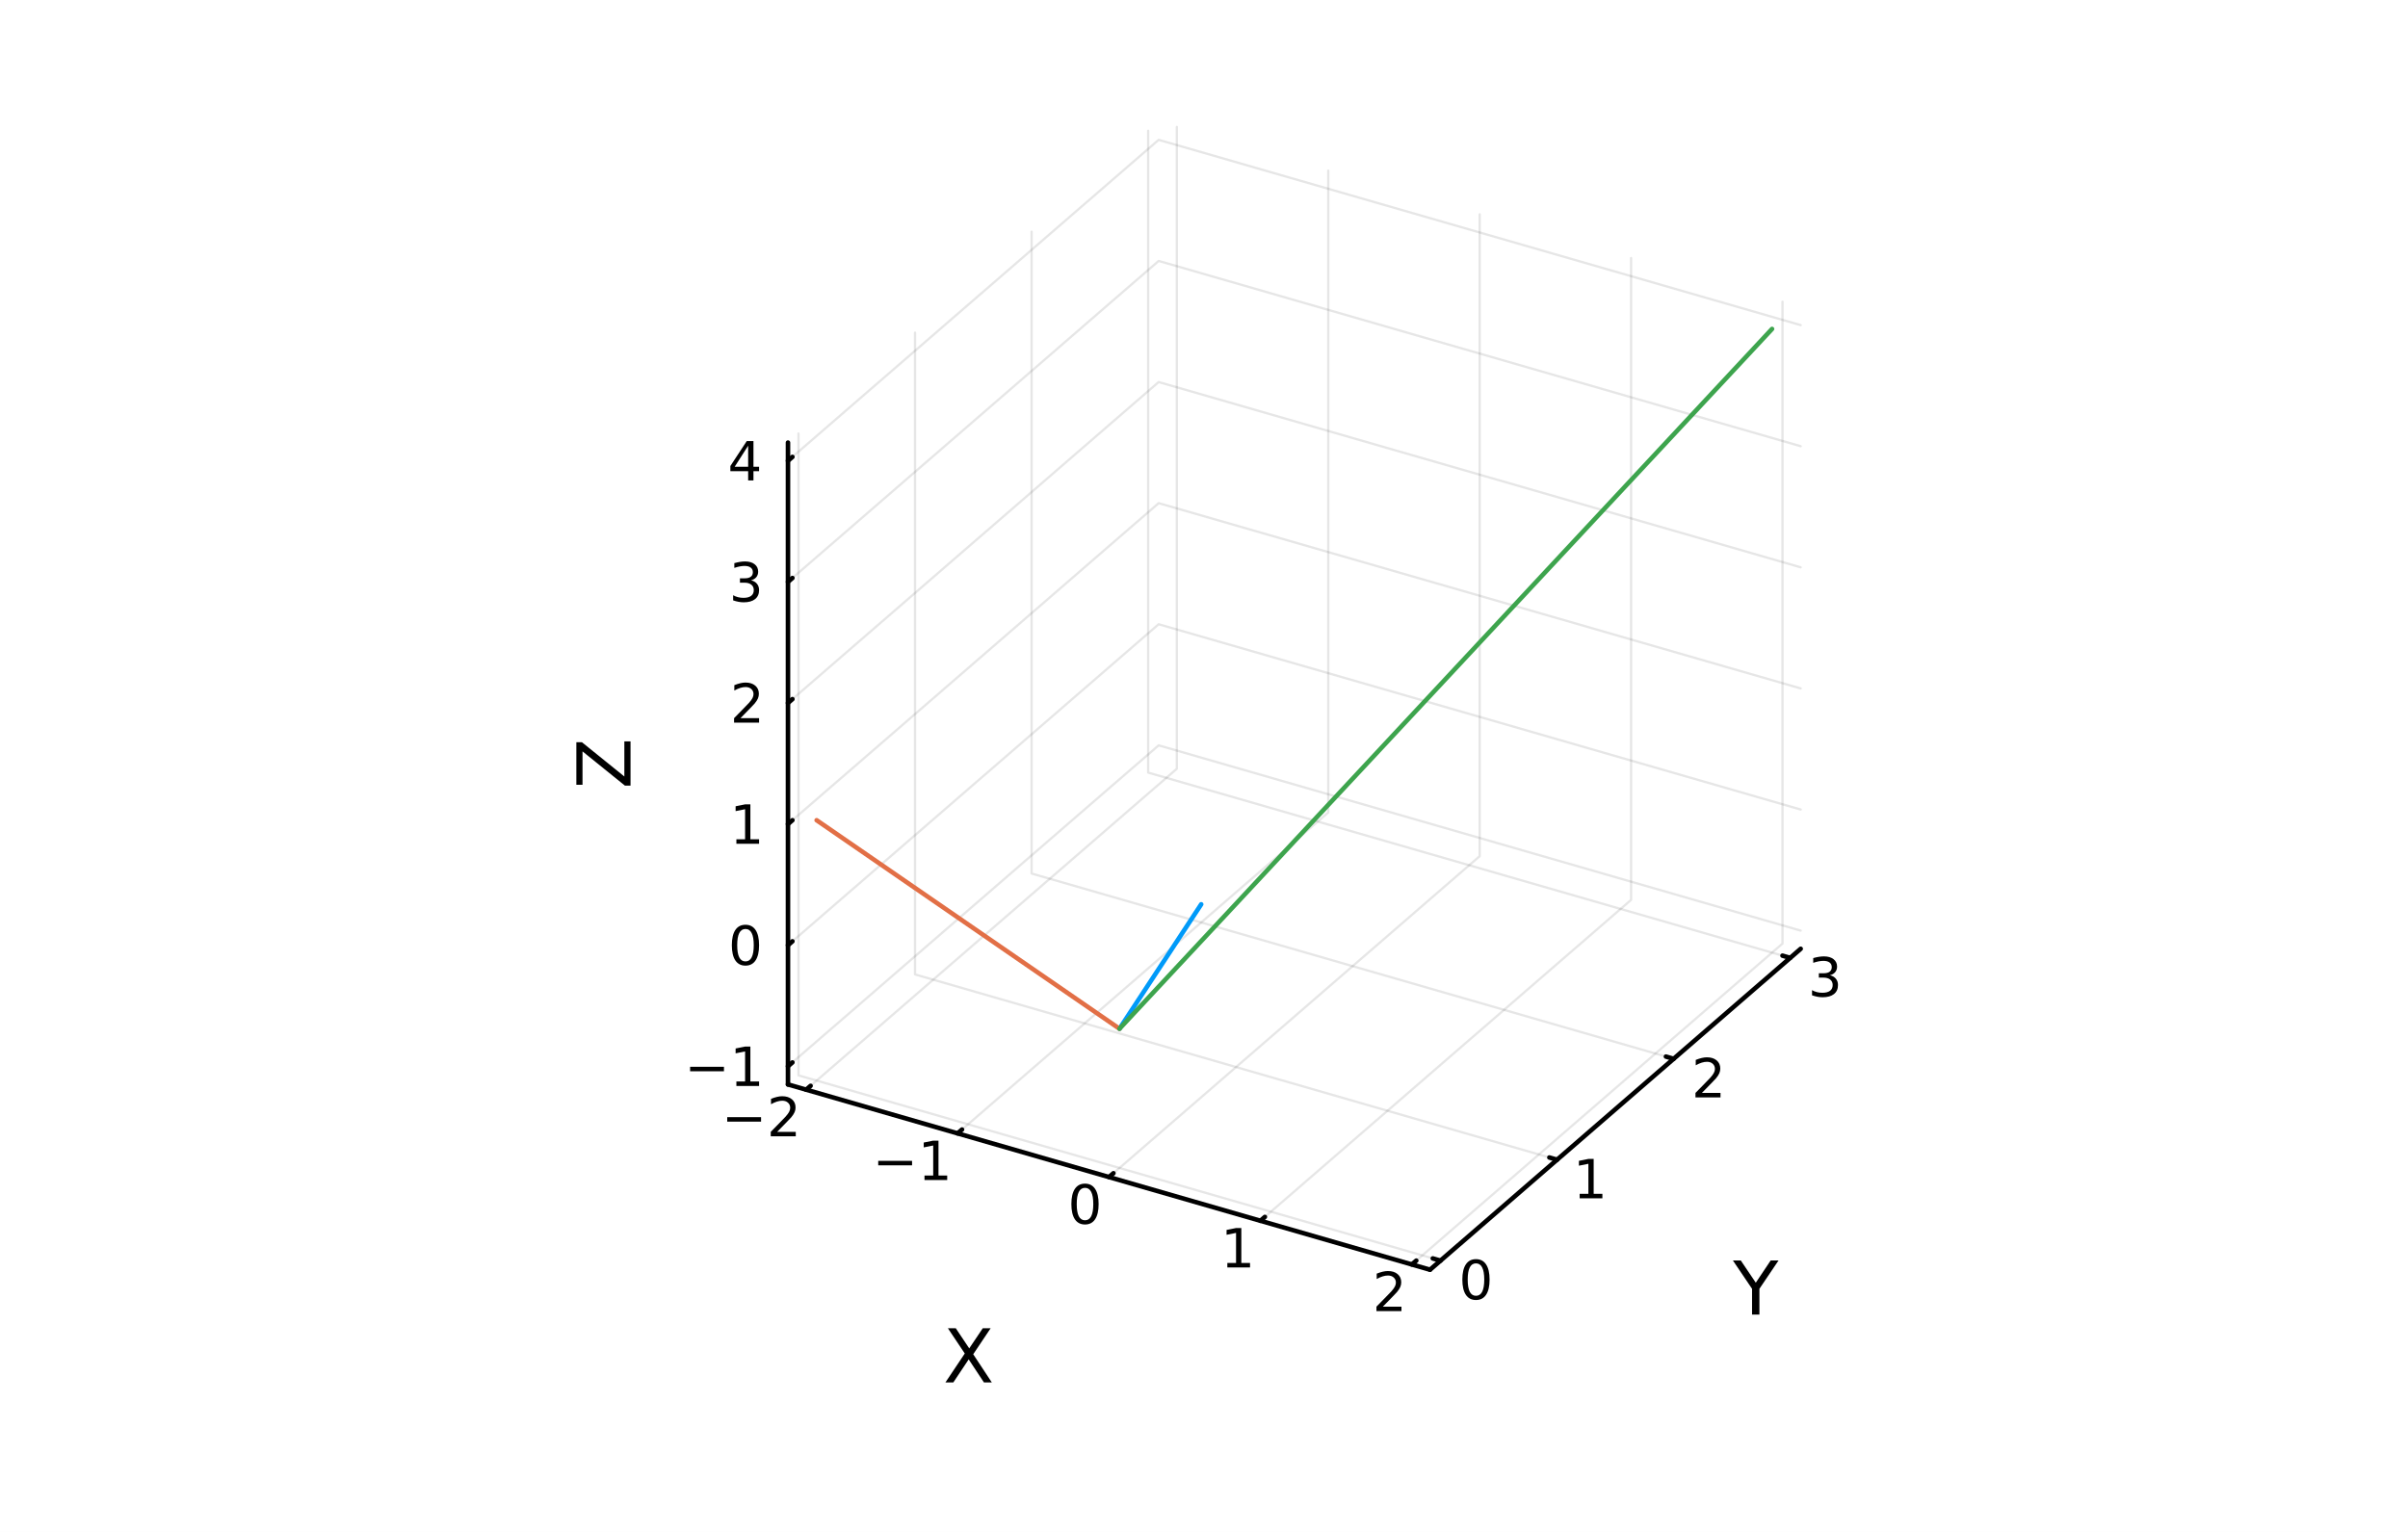
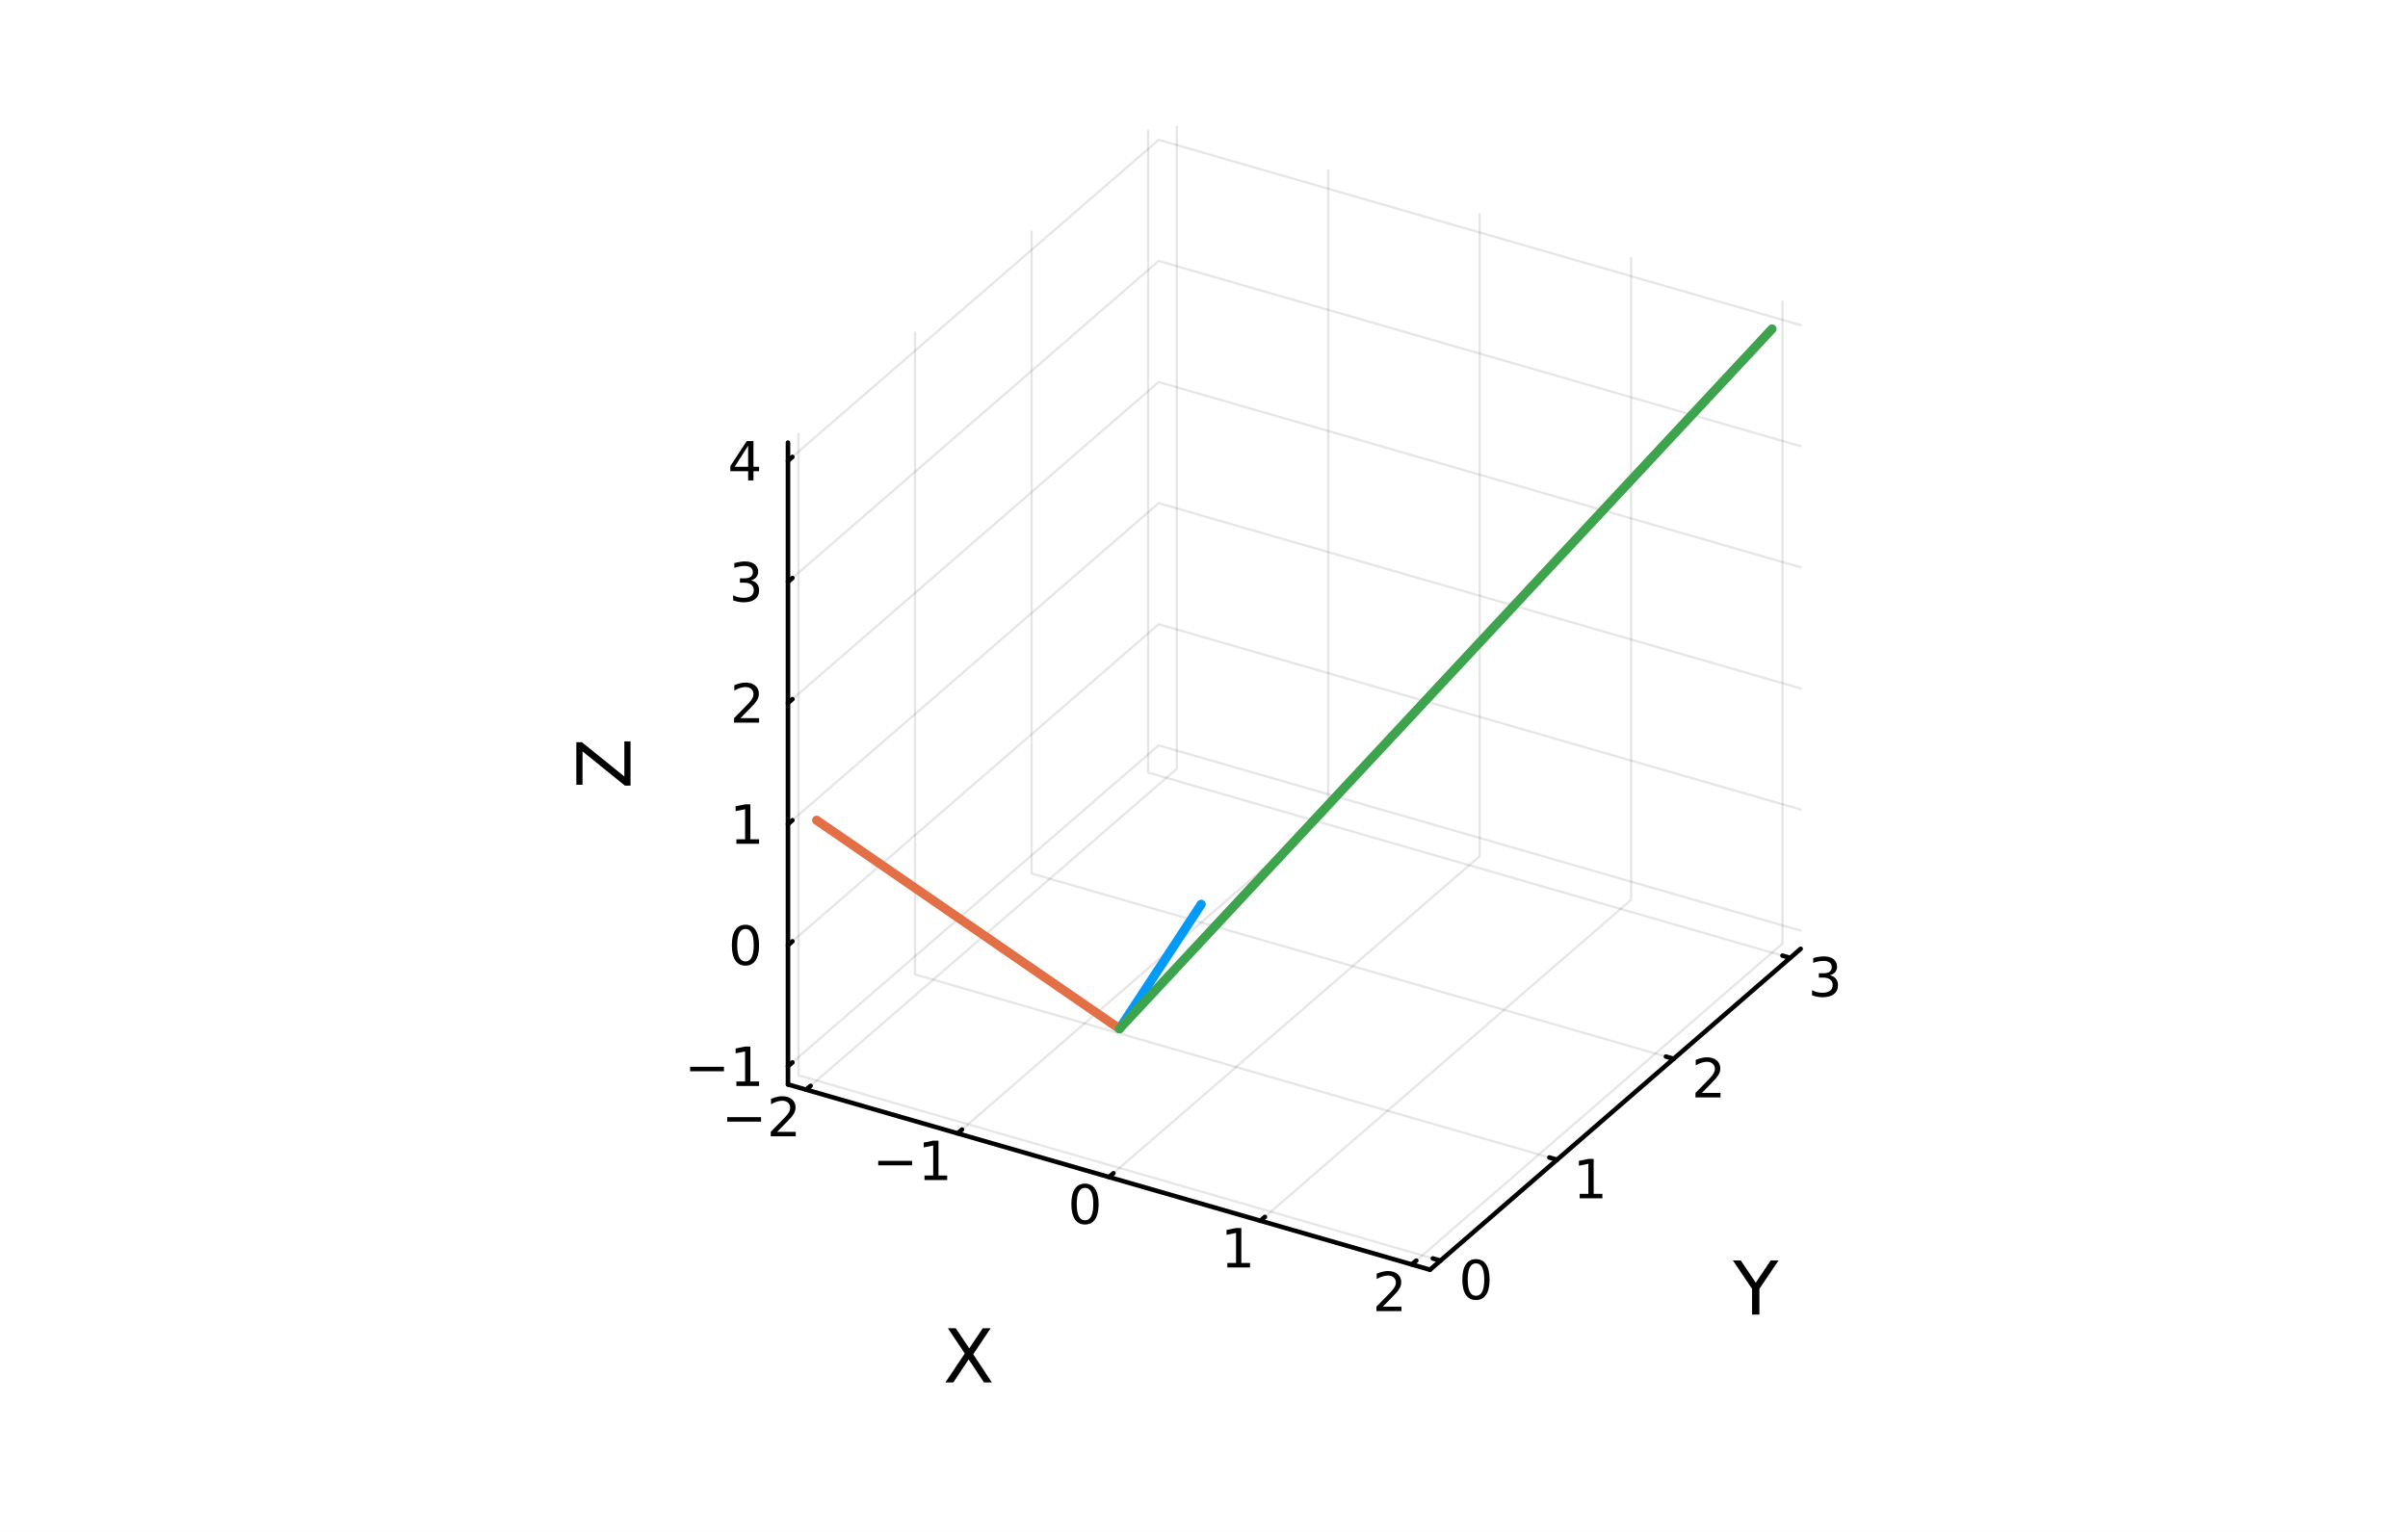
<svg xmlns="http://www.w3.org/2000/svg" width="528" height="336" viewBox="0 0 2112 1344">
  <defs>
-     <clipPath id="clip100">
+     <clipPath id="clip680">
      <rect x="0" y="0" width="2112" height="1344" />
    </clipPath>
  </defs>
-   <path clip-path="url(#clip100)" d="M0 1344 L2112 1344 L2112 0 L0 0  Z" fill="#ffffff" fill-rule="evenodd" fill-opacity="1" />
+   <path clip-path="url(#clip680)" d="M0 1344 L2112 1344 L2112 0 L0 0  Z" fill="#ffffff" fill-rule="evenodd" fill-opacity="1" />
  <defs>
-     <clipPath id="clip101">
+     <clipPath id="clip681">
      <rect x="422" y="0" width="1479" height="1344" />
    </clipPath>
  </defs>
  <defs>
-     <clipPath id="clip102">
+     <clipPath id="clip682">
      <rect x="205" y="47" width="1860" height="1127" />
    </clipPath>
  </defs>
-   <path clip-path="url(#clip102)" d="M925.743 1356.1 L925.743 1001.94 L1079.1 824.858 L1344.72 927.095 L1344.72 1281.25 L1191.36 1458.33 L925.743 1356.1  Z" fill="#ffffff" fill-rule="evenodd" fill-opacity="1" />
-   <polyline clip-path="url(#clip102)" style="stroke:#000000; stroke-linecap:round; stroke-linejoin:round; stroke-width:2; stroke-opacity:0.1; fill:none" points="707.055,956.015 1032.17,674.458 1032.17,111.345 " />
-   <polyline clip-path="url(#clip102)" style="stroke:#000000; stroke-linecap:round; stroke-linejoin:round; stroke-width:2; stroke-opacity:0.1; fill:none" points="839.864,994.354 1164.98,712.797 1164.98,149.684 " />
-   <polyline clip-path="url(#clip102)" style="stroke:#000000; stroke-linecap:round; stroke-linejoin:round; stroke-width:2; stroke-opacity:0.1; fill:none" points="972.674,1032.69 1297.79,751.136 1297.79,188.022 " />
-   <polyline clip-path="url(#clip102)" style="stroke:#000000; stroke-linecap:round; stroke-linejoin:round; stroke-width:2; stroke-opacity:0.1; fill:none" points="1105.48,1071.03 1430.6,789.475 1430.6,226.361 " />
-   <polyline clip-path="url(#clip102)" style="stroke:#000000; stroke-linecap:round; stroke-linejoin:round; stroke-width:2; stroke-opacity:0.1; fill:none" points="1238.29,1109.37 1563.41,827.813 1563.41,264.7 " />
-   <polyline clip-path="url(#clip100)" style="stroke:#000000; stroke-linecap:round; stroke-linejoin:round; stroke-width:4; stroke-opacity:1; fill:none" points="691.117,951.414 1254.23,1113.97 " />
-   <polyline clip-path="url(#clip100)" style="stroke:#000000; stroke-linecap:round; stroke-linejoin:round; stroke-width:4; stroke-opacity:1; fill:none" points="707.055,956.015 710.956,952.636 " />
-   <polyline clip-path="url(#clip100)" style="stroke:#000000; stroke-linecap:round; stroke-linejoin:round; stroke-width:4; stroke-opacity:1; fill:none" points="839.864,994.354 843.766,990.975 " />
-   <polyline clip-path="url(#clip100)" style="stroke:#000000; stroke-linecap:round; stroke-linejoin:round; stroke-width:4; stroke-opacity:1; fill:none" points="972.674,1032.69 976.575,1029.31 " />
-   <polyline clip-path="url(#clip100)" style="stroke:#000000; stroke-linecap:round; stroke-linejoin:round; stroke-width:4; stroke-opacity:1; fill:none" points="1105.48,1071.03 1109.39,1067.65 " />
-   <polyline clip-path="url(#clip100)" style="stroke:#000000; stroke-linecap:round; stroke-linejoin:round; stroke-width:4; stroke-opacity:1; fill:none" points="1238.29,1109.37 1242.19,1105.99 " />
-   <path clip-path="url(#clip100)" d="M637.835 980.119 L667.511 980.119 L667.511 984.054 L637.835 984.054 L637.835 980.119 Z" fill="#000000" fill-rule="nonzero" fill-opacity="1" />
-   <path clip-path="url(#clip100)" d="M681.631 993.012 L697.951 993.012 L697.951 996.947 L676.006 996.947 L676.006 993.012 Q678.668 990.257 683.252 985.628 Q687.858 980.975 689.039 979.632 Q691.284 977.109 692.164 975.373 Q693.067 973.614 693.067 971.924 Q693.067 969.17 691.122 967.433 Q689.201 965.697 686.099 965.697 Q683.9 965.697 681.446 966.461 Q679.016 967.225 676.238 968.776 L676.238 964.054 Q679.062 962.92 681.516 962.341 Q683.969 961.762 686.006 961.762 Q691.377 961.762 694.571 964.447 Q697.766 967.132 697.766 971.623 Q697.766 973.753 696.955 975.674 Q696.168 977.572 694.062 980.165 Q693.483 980.836 690.381 984.054 Q687.28 987.248 681.631 993.012 Z" fill="#000000" fill-rule="nonzero" fill-opacity="1" />
-   <path clip-path="url(#clip100)" d="M770.275 1018.46 L799.951 1018.46 L799.951 1022.39 L770.275 1022.39 L770.275 1018.46 Z" fill="#000000" fill-rule="nonzero" fill-opacity="1" />
-   <path clip-path="url(#clip100)" d="M810.853 1031.35 L818.492 1031.35 L818.492 1004.99 L810.182 1006.65 L810.182 1002.39 L818.446 1000.73 L823.122 1000.73 L823.122 1031.35 L830.761 1031.35 L830.761 1035.29 L810.853 1035.29 L810.853 1031.35 Z" fill="#000000" fill-rule="nonzero" fill-opacity="1" />
-   <path clip-path="url(#clip100)" d="M951.626 1042.14 Q948.015 1042.14 946.186 1045.71 Q944.381 1049.25 944.381 1056.38 Q944.381 1063.49 946.186 1067.05 Q948.015 1070.59 951.626 1070.59 Q955.26 1070.59 957.066 1067.05 Q958.894 1063.49 958.894 1056.38 Q958.894 1049.25 957.066 1045.71 Q955.26 1042.14 951.626 1042.14 M951.626 1038.44 Q957.436 1038.44 960.492 1043.05 Q963.57 1047.63 963.57 1056.38 Q963.57 1065.11 960.492 1069.71 Q957.436 1074.3 951.626 1074.3 Q945.816 1074.3 942.737 1069.71 Q939.682 1065.11 939.682 1056.38 Q939.682 1047.63 942.737 1043.05 Q945.816 1038.44 951.626 1038.44 Z" fill="#000000" fill-rule="nonzero" fill-opacity="1" />
-   <path clip-path="url(#clip100)" d="M1076.47 1108.03 L1084.11 1108.03 L1084.11 1081.66 L1075.8 1083.33 L1075.8 1079.07 L1084.07 1077.4 L1088.74 1077.4 L1088.74 1108.03 L1096.38 1108.03 L1096.38 1111.96 L1076.47 1111.96 L1076.47 1108.03 Z" fill="#000000" fill-rule="nonzero" fill-opacity="1" />
-   <path clip-path="url(#clip100)" d="M1212.87 1146.37 L1229.19 1146.37 L1229.19 1150.3 L1207.25 1150.3 L1207.25 1146.37 Q1209.91 1143.61 1214.49 1138.98 Q1219.1 1134.33 1220.28 1132.99 Q1222.52 1130.46 1223.4 1128.73 Q1224.31 1126.97 1224.31 1125.28 Q1224.31 1122.52 1222.36 1120.79 Q1220.44 1119.05 1217.34 1119.05 Q1215.14 1119.05 1212.69 1119.82 Q1210.25 1120.58 1207.48 1122.13 L1207.48 1117.41 Q1210.3 1116.28 1212.75 1115.7 Q1215.21 1115.12 1217.25 1115.12 Q1222.62 1115.12 1225.81 1117.8 Q1229 1120.49 1229 1124.98 Q1229 1127.11 1228.19 1129.03 Q1227.41 1130.93 1225.3 1133.52 Q1224.72 1134.19 1221.62 1137.41 Q1218.52 1140.6 1212.87 1146.37 Z" fill="#000000" fill-rule="nonzero" fill-opacity="1" />
-   <path clip-path="url(#clip100)" d="M831.38 1165.32 L838.287 1165.32 L850.095 1182.98 L861.967 1165.32 L868.874 1165.32 L853.596 1188.14 L869.893 1212.84 L862.986 1212.84 L849.618 1192.63 L836.154 1212.84 L829.216 1212.84 L846.18 1187.47 L831.38 1165.32 Z" fill="#000000" fill-rule="nonzero" fill-opacity="1" />
-   <polyline clip-path="url(#clip102)" style="stroke:#000000; stroke-linecap:round; stroke-linejoin:round; stroke-width:2; stroke-opacity:0.1; fill:none" points="1263.43,1106 700.319,943.445 700.319,380.332 " />
-   <polyline clip-path="url(#clip102)" style="stroke:#000000; stroke-linecap:round; stroke-linejoin:round; stroke-width:2; stroke-opacity:0.1; fill:none" points="1365.67,1017.46 802.556,854.906 802.556,291.792 " />
-   <polyline clip-path="url(#clip102)" style="stroke:#000000; stroke-linecap:round; stroke-linejoin:round; stroke-width:2; stroke-opacity:0.1; fill:none" points="1467.91,928.923 904.793,766.366 904.793,203.252 " />
-   <polyline clip-path="url(#clip102)" style="stroke:#000000; stroke-linecap:round; stroke-linejoin:round; stroke-width:2; stroke-opacity:0.1; fill:none" points="1570.14,840.383 1007.03,677.826 1007.03,114.713 " />
-   <polyline clip-path="url(#clip100)" style="stroke:#000000; stroke-linecap:round; stroke-linejoin:round; stroke-width:4; stroke-opacity:1; fill:none" points="1254.23,1113.97 1579.34,832.414 " />
-   <polyline clip-path="url(#clip100)" style="stroke:#000000; stroke-linecap:round; stroke-linejoin:round; stroke-width:4; stroke-opacity:1; fill:none" points="1263.43,1106 1256.67,1104.05 " />
-   <polyline clip-path="url(#clip100)" style="stroke:#000000; stroke-linecap:round; stroke-linejoin:round; stroke-width:4; stroke-opacity:1; fill:none" points="1365.67,1017.46 1358.91,1015.51 " />
-   <polyline clip-path="url(#clip100)" style="stroke:#000000; stroke-linecap:round; stroke-linejoin:round; stroke-width:4; stroke-opacity:1; fill:none" points="1467.91,928.923 1461.15,926.972 " />
-   <polyline clip-path="url(#clip100)" style="stroke:#000000; stroke-linecap:round; stroke-linejoin:round; stroke-width:4; stroke-opacity:1; fill:none" points="1570.14,840.383 1563.39,838.432 " />
-   <path clip-path="url(#clip100)" d="M1294.53 1108.39 Q1290.92 1108.39 1289.09 1111.96 Q1287.29 1115.5 1287.29 1122.63 Q1287.29 1129.73 1289.09 1133.3 Q1290.92 1136.84 1294.53 1136.84 Q1298.17 1136.84 1299.97 1133.3 Q1301.8 1129.73 1301.8 1122.63 Q1301.8 1115.5 1299.97 1111.96 Q1298.17 1108.39 1294.53 1108.39 M1294.53 1104.69 Q1300.34 1104.69 1303.4 1109.3 Q1306.48 1113.88 1306.48 1122.63 Q1306.48 1131.36 1303.4 1135.96 Q1300.34 1140.55 1294.53 1140.55 Q1288.72 1140.55 1285.65 1135.96 Q1282.59 1131.36 1282.59 1122.63 Q1282.59 1113.88 1285.65 1109.3 Q1288.72 1104.69 1294.53 1104.69 Z" fill="#000000" fill-rule="nonzero" fill-opacity="1" />
-   <path clip-path="url(#clip100)" d="M1385.5 1047.4 L1393.14 1047.4 L1393.14 1021.03 L1384.83 1022.7 L1384.83 1018.44 L1393.09 1016.77 L1397.77 1016.77 L1397.77 1047.4 L1405.41 1047.4 L1405.41 1051.33 L1385.5 1051.33 L1385.5 1047.4 Z" fill="#000000" fill-rule="nonzero" fill-opacity="1" />
-   <path clip-path="url(#clip100)" d="M1492.69 958.859 L1509.01 958.859 L1509.01 962.794 L1487.06 962.794 L1487.06 958.859 Q1489.73 956.104 1494.31 951.475 Q1498.92 946.822 1500.1 945.479 Q1502.34 942.956 1503.22 941.22 Q1504.12 939.461 1504.12 937.771 Q1504.12 935.016 1502.18 933.28 Q1500.26 931.544 1497.16 931.544 Q1494.96 931.544 1492.5 932.308 Q1490.07 933.072 1487.3 934.623 L1487.3 929.901 Q1490.12 928.767 1492.57 928.188 Q1495.03 927.609 1497.06 927.609 Q1502.43 927.609 1505.63 930.294 Q1508.82 932.979 1508.82 937.47 Q1508.82 939.6 1508.01 941.521 Q1507.23 943.419 1505.12 946.012 Q1504.54 946.683 1501.44 949.901 Q1498.34 953.095 1492.69 958.859 Z" fill="#000000" fill-rule="nonzero" fill-opacity="1" />
-   <path clip-path="url(#clip100)" d="M1604.93 855.62 Q1608.28 856.338 1610.16 858.606 Q1612.06 860.875 1612.06 864.208 Q1612.06 869.324 1608.54 872.125 Q1605.02 874.926 1598.54 874.926 Q1596.36 874.926 1594.05 874.486 Q1591.76 874.069 1589.3 873.213 L1589.3 868.699 Q1591.25 869.833 1593.56 870.412 Q1595.88 870.99 1598.4 870.99 Q1602.8 870.99 1605.09 869.254 Q1607.4 867.518 1607.4 864.208 Q1607.4 861.153 1605.25 859.44 Q1603.12 857.703 1599.3 857.703 L1595.27 857.703 L1595.27 853.861 L1599.49 853.861 Q1602.94 853.861 1604.76 852.495 Q1606.59 851.106 1606.59 848.514 Q1606.59 845.852 1604.69 844.44 Q1602.82 843.004 1599.3 843.004 Q1597.38 843.004 1595.18 843.421 Q1592.98 843.838 1590.34 844.717 L1590.34 840.551 Q1593.01 839.81 1595.32 839.44 Q1597.66 839.069 1599.72 839.069 Q1605.04 839.069 1608.14 841.5 Q1611.25 843.907 1611.25 848.028 Q1611.25 850.898 1609.6 852.889 Q1607.96 854.856 1604.93 855.62 Z" fill="#000000" fill-rule="nonzero" fill-opacity="1" />
-   <path clip-path="url(#clip100)" d="M1519.87 1105.82 L1526.78 1105.82 L1539.96 1125.36 L1553.04 1105.82 L1559.94 1105.82 L1543.14 1130.71 L1543.14 1153.34 L1536.68 1153.34 L1536.68 1130.71 L1519.87 1105.82 Z" fill="#000000" fill-rule="nonzero" fill-opacity="1" />
-   <polyline clip-path="url(#clip102)" style="stroke:#000000; stroke-linecap:round; stroke-linejoin:round; stroke-width:2; stroke-opacity:0.1; fill:none" points="691.117,935.477 1016.23,653.92 1579.34,816.477 " />
-   <polyline clip-path="url(#clip102)" style="stroke:#000000; stroke-linecap:round; stroke-linejoin:round; stroke-width:2; stroke-opacity:0.1; fill:none" points="691.117,829.229 1016.23,547.672 1579.34,710.229 " />
-   <polyline clip-path="url(#clip102)" style="stroke:#000000; stroke-linecap:round; stroke-linejoin:round; stroke-width:2; stroke-opacity:0.1; fill:none" points="691.117,722.981 1016.23,441.425 1579.34,603.981 " />
-   <polyline clip-path="url(#clip102)" style="stroke:#000000; stroke-linecap:round; stroke-linejoin:round; stroke-width:2; stroke-opacity:0.1; fill:none" points="691.117,616.733 1016.23,335.177 1579.34,497.734 " />
-   <polyline clip-path="url(#clip102)" style="stroke:#000000; stroke-linecap:round; stroke-linejoin:round; stroke-width:2; stroke-opacity:0.1; fill:none" points="691.117,510.486 1016.23,228.929 1579.34,391.486 " />
-   <polyline clip-path="url(#clip102)" style="stroke:#000000; stroke-linecap:round; stroke-linejoin:round; stroke-width:2; stroke-opacity:0.1; fill:none" points="691.117,404.238 1016.23,122.681 1579.34,285.238 " />
-   <polyline clip-path="url(#clip100)" style="stroke:#000000; stroke-linecap:round; stroke-linejoin:round; stroke-width:4; stroke-opacity:1; fill:none" points="691.117,951.414 691.117,388.301 " />
-   <polyline clip-path="url(#clip100)" style="stroke:#000000; stroke-linecap:round; stroke-linejoin:round; stroke-width:4; stroke-opacity:1; fill:none" points="691.117,935.477 695.019,932.098 " />
-   <polyline clip-path="url(#clip100)" style="stroke:#000000; stroke-linecap:round; stroke-linejoin:round; stroke-width:4; stroke-opacity:1; fill:none" points="691.117,829.229 695.019,825.85 " />
-   <polyline clip-path="url(#clip100)" style="stroke:#000000; stroke-linecap:round; stroke-linejoin:round; stroke-width:4; stroke-opacity:1; fill:none" points="691.117,722.981 695.019,719.603 " />
-   <polyline clip-path="url(#clip100)" style="stroke:#000000; stroke-linecap:round; stroke-linejoin:round; stroke-width:4; stroke-opacity:1; fill:none" points="691.117,616.733 695.019,613.355 " />
-   <polyline clip-path="url(#clip100)" style="stroke:#000000; stroke-linecap:round; stroke-linejoin:round; stroke-width:4; stroke-opacity:1; fill:none" points="691.117,510.486 695.019,507.107 " />
-   <polyline clip-path="url(#clip100)" style="stroke:#000000; stroke-linecap:round; stroke-linejoin:round; stroke-width:4; stroke-opacity:1; fill:none" points="691.117,404.238 695.019,400.859 " />
-   <path clip-path="url(#clip100)" d="M605.288 935.928 L634.963 935.928 L634.963 939.863 L605.288 939.863 L605.288 935.928 Z" fill="#000000" fill-rule="nonzero" fill-opacity="1" />
-   <path clip-path="url(#clip100)" d="M645.866 948.822 L653.505 948.822 L653.505 922.456 L645.195 924.123 L645.195 919.863 L653.459 918.197 L658.135 918.197 L658.135 948.822 L665.773 948.822 L665.773 952.757 L645.866 952.757 L645.866 948.822 Z" fill="#000000" fill-rule="nonzero" fill-opacity="1" />
-   <path clip-path="url(#clip100)" d="M653.829 815.028 Q650.218 815.028 648.389 818.593 Q646.584 822.134 646.584 829.264 Q646.584 836.37 648.389 839.935 Q650.218 843.477 653.829 843.477 Q657.463 843.477 659.269 839.935 Q661.098 836.37 661.098 829.264 Q661.098 822.134 659.269 818.593 Q657.463 815.028 653.829 815.028 M653.829 811.324 Q659.639 811.324 662.695 815.931 Q665.773 820.514 665.773 829.264 Q665.773 837.991 662.695 842.597 Q659.639 847.18 653.829 847.18 Q648.019 847.18 644.94 842.597 Q641.885 837.991 641.885 829.264 Q641.885 820.514 644.94 815.931 Q648.019 811.324 653.829 811.324 Z" fill="#000000" fill-rule="nonzero" fill-opacity="1" />
-   <path clip-path="url(#clip100)" d="M645.866 736.326 L653.505 736.326 L653.505 709.96 L645.195 711.627 L645.195 707.368 L653.459 705.701 L658.135 705.701 L658.135 736.326 L665.773 736.326 L665.773 740.261 L645.866 740.261 L645.866 736.326 Z" fill="#000000" fill-rule="nonzero" fill-opacity="1" />
-   <path clip-path="url(#clip100)" d="M649.454 630.078 L665.773 630.078 L665.773 634.013 L643.829 634.013 L643.829 630.078 Q646.491 627.324 651.074 622.694 Q655.681 618.041 656.861 616.699 Q659.107 614.176 659.986 612.439 Q660.889 610.68 660.889 608.99 Q660.889 606.236 658.945 604.5 Q657.023 602.764 653.922 602.764 Q651.723 602.764 649.269 603.528 Q646.838 604.291 644.061 605.842 L644.061 601.12 Q646.885 599.986 649.338 599.407 Q651.792 598.828 653.829 598.828 Q659.199 598.828 662.394 601.514 Q665.588 604.199 665.588 608.69 Q665.588 610.819 664.778 612.74 Q663.991 614.639 661.885 617.231 Q661.306 617.902 658.204 621.12 Q655.102 624.314 649.454 630.078 Z" fill="#000000" fill-rule="nonzero" fill-opacity="1" />
-   <path clip-path="url(#clip100)" d="M658.644 509.131 Q662 509.849 663.875 512.118 Q665.773 514.386 665.773 517.719 Q665.773 522.835 662.255 525.636 Q658.736 528.437 652.255 528.437 Q650.079 528.437 647.764 527.997 Q645.473 527.58 643.019 526.724 L643.019 522.21 Q644.963 523.344 647.278 523.923 Q649.593 524.502 652.116 524.502 Q656.514 524.502 658.806 522.766 Q661.121 521.03 661.121 517.719 Q661.121 514.664 658.968 512.951 Q656.838 511.215 653.019 511.215 L648.991 511.215 L648.991 507.372 L653.204 507.372 Q656.653 507.372 658.482 506.007 Q660.311 504.618 660.311 502.025 Q660.311 499.363 658.412 497.951 Q656.537 496.516 653.019 496.516 Q651.098 496.516 648.899 496.932 Q646.699 497.349 644.061 498.229 L644.061 494.062 Q646.723 493.321 649.037 492.951 Q651.375 492.581 653.436 492.581 Q658.76 492.581 661.861 495.011 Q664.963 497.419 664.963 501.539 Q664.963 504.409 663.32 506.4 Q661.676 508.368 658.644 509.131 Z" fill="#000000" fill-rule="nonzero" fill-opacity="1" />
-   <path clip-path="url(#clip100)" d="M656.19 391.032 L644.385 409.481 L656.19 409.481 L656.19 391.032 M654.963 386.958 L660.843 386.958 L660.843 409.481 L665.773 409.481 L665.773 413.37 L660.843 413.37 L660.843 421.518 L656.19 421.518 L656.19 413.37 L640.588 413.37 L640.588 408.856 L654.963 386.958 Z" fill="#000000" fill-rule="nonzero" fill-opacity="1" />
-   <path clip-path="url(#clip100)" d="M505.496 688.525 L505.496 651.19 L510.397 651.19 L547.605 681.236 L547.605 650.458 L553.016 650.458 L553.016 689.257 L548.114 689.257 L510.907 659.211 L510.907 688.525 L505.496 688.525 Z" fill="#000000" fill-rule="nonzero" fill-opacity="1" />
-   <polyline clip-path="url(#clip102)" style="stroke:#009af9; stroke-linecap:round; stroke-linejoin:round; stroke-width:4; stroke-opacity:1; fill:none" points="981.875,902.539 1053.54,793.368 " />
-   <polyline clip-path="url(#clip102)" style="stroke:#e26f46; stroke-linecap:round; stroke-linejoin:round; stroke-width:4; stroke-opacity:1; fill:none" points="981.875,902.539 716.256,719.613 " />
-   <polyline clip-path="url(#clip102)" style="stroke:#3da44d; stroke-linecap:round; stroke-linejoin:round; stroke-width:4; stroke-opacity:1; fill:none" points="981.875,902.539 1554.21,288.606 " />
+   <path clip-path="url(#clip682)" d="M925.743 1356.1 L925.743 1001.94 L1079.1 824.858 L1344.72 927.095 L1344.72 1281.25 L1191.36 1458.33 L925.743 1356.1  Z" fill="#ffffff" fill-rule="evenodd" fill-opacity="1" />
+   <polyline clip-path="url(#clip682)" style="stroke:#000000; stroke-linecap:round; stroke-linejoin:round; stroke-width:2; stroke-opacity:0.1; fill:none" points="707.055,956.015 1032.17,674.458 1032.17,111.345 " />
+   <polyline clip-path="url(#clip682)" style="stroke:#000000; stroke-linecap:round; stroke-linejoin:round; stroke-width:2; stroke-opacity:0.1; fill:none" points="839.864,994.354 1164.98,712.797 1164.98,149.684 " />
+   <polyline clip-path="url(#clip682)" style="stroke:#000000; stroke-linecap:round; stroke-linejoin:round; stroke-width:2; stroke-opacity:0.1; fill:none" points="972.674,1032.69 1297.79,751.136 1297.79,188.022 " />
+   <polyline clip-path="url(#clip682)" style="stroke:#000000; stroke-linecap:round; stroke-linejoin:round; stroke-width:2; stroke-opacity:0.1; fill:none" points="1105.48,1071.03 1430.6,789.475 1430.6,226.361 " />
+   <polyline clip-path="url(#clip682)" style="stroke:#000000; stroke-linecap:round; stroke-linejoin:round; stroke-width:2; stroke-opacity:0.1; fill:none" points="1238.29,1109.37 1563.41,827.813 1563.41,264.7 " />
+   <polyline clip-path="url(#clip680)" style="stroke:#000000; stroke-linecap:round; stroke-linejoin:round; stroke-width:4; stroke-opacity:1; fill:none" points="691.117,951.414 1254.23,1113.97 " />
+   <polyline clip-path="url(#clip680)" style="stroke:#000000; stroke-linecap:round; stroke-linejoin:round; stroke-width:4; stroke-opacity:1; fill:none" points="707.055,956.015 710.956,952.636 " />
+   <polyline clip-path="url(#clip680)" style="stroke:#000000; stroke-linecap:round; stroke-linejoin:round; stroke-width:4; stroke-opacity:1; fill:none" points="839.864,994.354 843.766,990.975 " />
+   <polyline clip-path="url(#clip680)" style="stroke:#000000; stroke-linecap:round; stroke-linejoin:round; stroke-width:4; stroke-opacity:1; fill:none" points="972.674,1032.69 976.575,1029.31 " />
+   <polyline clip-path="url(#clip680)" style="stroke:#000000; stroke-linecap:round; stroke-linejoin:round; stroke-width:4; stroke-opacity:1; fill:none" points="1105.48,1071.03 1109.39,1067.65 " />
+   <polyline clip-path="url(#clip680)" style="stroke:#000000; stroke-linecap:round; stroke-linejoin:round; stroke-width:4; stroke-opacity:1; fill:none" points="1238.29,1109.37 1242.19,1105.99 " />
+   <path clip-path="url(#clip680)" d="M637.835 980.119 L667.511 980.119 L667.511 984.054 L637.835 984.054 L637.835 980.119 Z" fill="#000000" fill-rule="nonzero" fill-opacity="1" />
+   <path clip-path="url(#clip680)" d="M681.631 993.012 L697.951 993.012 L697.951 996.947 L676.006 996.947 L676.006 993.012 Q678.668 990.257 683.252 985.628 Q687.858 980.975 689.039 979.632 Q691.284 977.109 692.164 975.373 Q693.067 973.614 693.067 971.924 Q693.067 969.17 691.122 967.433 Q689.201 965.697 686.099 965.697 Q683.9 965.697 681.446 966.461 Q679.016 967.225 676.238 968.776 L676.238 964.054 Q679.062 962.92 681.516 962.341 Q683.969 961.762 686.006 961.762 Q691.377 961.762 694.571 964.447 Q697.766 967.132 697.766 971.623 Q697.766 973.753 696.955 975.674 Q696.168 977.572 694.062 980.165 Q693.483 980.836 690.381 984.054 Q687.28 987.248 681.631 993.012 Z" fill="#000000" fill-rule="nonzero" fill-opacity="1" />
+   <path clip-path="url(#clip680)" d="M770.275 1018.46 L799.951 1018.46 L799.951 1022.39 L770.275 1022.39 L770.275 1018.46 Z" fill="#000000" fill-rule="nonzero" fill-opacity="1" />
+   <path clip-path="url(#clip680)" d="M810.853 1031.35 L818.492 1031.35 L818.492 1004.99 L810.182 1006.65 L810.182 1002.39 L818.446 1000.73 L823.122 1000.73 L823.122 1031.35 L830.761 1031.35 L830.761 1035.29 L810.853 1035.29 L810.853 1031.35 Z" fill="#000000" fill-rule="nonzero" fill-opacity="1" />
+   <path clip-path="url(#clip680)" d="M951.626 1042.14 Q948.015 1042.14 946.186 1045.71 Q944.381 1049.25 944.381 1056.38 Q944.381 1063.49 946.186 1067.05 Q948.015 1070.59 951.626 1070.59 Q955.26 1070.59 957.066 1067.05 Q958.894 1063.49 958.894 1056.38 Q958.894 1049.25 957.066 1045.71 Q955.26 1042.14 951.626 1042.14 M951.626 1038.44 Q957.436 1038.44 960.492 1043.05 Q963.57 1047.63 963.57 1056.38 Q963.57 1065.11 960.492 1069.71 Q957.436 1074.3 951.626 1074.3 Q945.816 1074.3 942.737 1069.71 Q939.682 1065.11 939.682 1056.38 Q939.682 1047.63 942.737 1043.05 Q945.816 1038.44 951.626 1038.44 Z" fill="#000000" fill-rule="nonzero" fill-opacity="1" />
+   <path clip-path="url(#clip680)" d="M1076.47 1108.03 L1084.11 1108.03 L1084.11 1081.66 L1075.8 1083.33 L1075.8 1079.07 L1084.07 1077.4 L1088.74 1077.4 L1088.74 1108.03 L1096.38 1108.03 L1096.38 1111.96 L1076.47 1111.96 L1076.47 1108.03 Z" fill="#000000" fill-rule="nonzero" fill-opacity="1" />
+   <path clip-path="url(#clip680)" d="M1212.87 1146.37 L1229.19 1146.37 L1229.19 1150.3 L1207.25 1150.3 L1207.25 1146.37 Q1209.91 1143.61 1214.49 1138.98 Q1219.1 1134.33 1220.28 1132.99 Q1222.52 1130.46 1223.4 1128.73 Q1224.31 1126.97 1224.31 1125.28 Q1224.31 1122.52 1222.36 1120.79 Q1220.44 1119.05 1217.34 1119.05 Q1215.14 1119.05 1212.69 1119.82 Q1210.25 1120.58 1207.48 1122.13 L1207.48 1117.41 Q1210.3 1116.28 1212.75 1115.7 Q1215.21 1115.12 1217.25 1115.12 Q1222.62 1115.12 1225.81 1117.8 Q1229 1120.49 1229 1124.98 Q1229 1127.11 1228.19 1129.03 Q1227.41 1130.93 1225.3 1133.52 Q1224.72 1134.19 1221.62 1137.41 Q1218.52 1140.6 1212.87 1146.37 Z" fill="#000000" fill-rule="nonzero" fill-opacity="1" />
+   <path clip-path="url(#clip680)" d="M831.38 1165.32 L838.287 1165.32 L850.095 1182.98 L861.967 1165.32 L868.874 1165.32 L853.596 1188.14 L869.893 1212.84 L862.986 1212.84 L849.618 1192.63 L836.154 1212.84 L829.216 1212.84 L846.18 1187.47 L831.38 1165.32 Z" fill="#000000" fill-rule="nonzero" fill-opacity="1" />
+   <polyline clip-path="url(#clip682)" style="stroke:#000000; stroke-linecap:round; stroke-linejoin:round; stroke-width:2; stroke-opacity:0.1; fill:none" points="1263.43,1106 700.319,943.445 700.319,380.332 " />
+   <polyline clip-path="url(#clip682)" style="stroke:#000000; stroke-linecap:round; stroke-linejoin:round; stroke-width:2; stroke-opacity:0.1; fill:none" points="1365.67,1017.46 802.556,854.906 802.556,291.792 " />
+   <polyline clip-path="url(#clip682)" style="stroke:#000000; stroke-linecap:round; stroke-linejoin:round; stroke-width:2; stroke-opacity:0.1; fill:none" points="1467.91,928.923 904.793,766.366 904.793,203.252 " />
+   <polyline clip-path="url(#clip682)" style="stroke:#000000; stroke-linecap:round; stroke-linejoin:round; stroke-width:2; stroke-opacity:0.1; fill:none" points="1570.14,840.383 1007.03,677.826 1007.03,114.713 " />
+   <polyline clip-path="url(#clip680)" style="stroke:#000000; stroke-linecap:round; stroke-linejoin:round; stroke-width:4; stroke-opacity:1; fill:none" points="1254.23,1113.97 1579.34,832.414 " />
+   <polyline clip-path="url(#clip680)" style="stroke:#000000; stroke-linecap:round; stroke-linejoin:round; stroke-width:4; stroke-opacity:1; fill:none" points="1263.43,1106 1256.67,1104.05 " />
+   <polyline clip-path="url(#clip680)" style="stroke:#000000; stroke-linecap:round; stroke-linejoin:round; stroke-width:4; stroke-opacity:1; fill:none" points="1365.67,1017.46 1358.91,1015.51 " />
+   <polyline clip-path="url(#clip680)" style="stroke:#000000; stroke-linecap:round; stroke-linejoin:round; stroke-width:4; stroke-opacity:1; fill:none" points="1467.91,928.923 1461.15,926.972 " />
+   <polyline clip-path="url(#clip680)" style="stroke:#000000; stroke-linecap:round; stroke-linejoin:round; stroke-width:4; stroke-opacity:1; fill:none" points="1570.14,840.383 1563.39,838.432 " />
+   <path clip-path="url(#clip680)" d="M1294.53 1108.39 Q1290.92 1108.39 1289.09 1111.96 Q1287.29 1115.5 1287.29 1122.63 Q1287.29 1129.73 1289.09 1133.3 Q1290.92 1136.84 1294.53 1136.84 Q1298.17 1136.84 1299.97 1133.3 Q1301.8 1129.73 1301.8 1122.63 Q1301.8 1115.5 1299.97 1111.96 Q1298.17 1108.39 1294.53 1108.39 M1294.53 1104.69 Q1300.34 1104.69 1303.4 1109.3 Q1306.48 1113.88 1306.48 1122.63 Q1306.48 1131.36 1303.4 1135.96 Q1300.34 1140.55 1294.53 1140.55 Q1288.72 1140.55 1285.65 1135.96 Q1282.59 1131.36 1282.59 1122.63 Q1282.59 1113.88 1285.65 1109.3 Q1288.72 1104.69 1294.53 1104.69 Z" fill="#000000" fill-rule="nonzero" fill-opacity="1" />
+   <path clip-path="url(#clip680)" d="M1385.5 1047.4 L1393.14 1047.4 L1393.14 1021.03 L1384.83 1022.7 L1384.83 1018.44 L1393.09 1016.77 L1397.77 1016.77 L1397.77 1047.4 L1405.41 1047.4 L1405.41 1051.33 L1385.5 1051.33 L1385.5 1047.4 Z" fill="#000000" fill-rule="nonzero" fill-opacity="1" />
+   <path clip-path="url(#clip680)" d="M1492.69 958.859 L1509.01 958.859 L1509.01 962.794 L1487.06 962.794 L1487.06 958.859 Q1489.73 956.104 1494.31 951.475 Q1498.92 946.822 1500.1 945.479 Q1502.34 942.956 1503.22 941.22 Q1504.12 939.461 1504.12 937.771 Q1504.12 935.016 1502.18 933.28 Q1500.26 931.544 1497.16 931.544 Q1494.96 931.544 1492.5 932.308 Q1490.07 933.072 1487.3 934.623 L1487.3 929.901 Q1490.12 928.767 1492.57 928.188 Q1495.03 927.609 1497.06 927.609 Q1502.43 927.609 1505.63 930.294 Q1508.82 932.979 1508.82 937.47 Q1508.82 939.6 1508.01 941.521 Q1507.23 943.419 1505.12 946.012 Q1504.54 946.683 1501.44 949.901 Q1498.34 953.095 1492.69 958.859 Z" fill="#000000" fill-rule="nonzero" fill-opacity="1" />
+   <path clip-path="url(#clip680)" d="M1604.93 855.62 Q1608.28 856.338 1610.16 858.606 Q1612.06 860.875 1612.06 864.208 Q1612.06 869.324 1608.54 872.125 Q1605.02 874.926 1598.54 874.926 Q1596.36 874.926 1594.05 874.486 Q1591.76 874.069 1589.3 873.213 L1589.3 868.699 Q1591.25 869.833 1593.56 870.412 Q1595.88 870.99 1598.4 870.99 Q1602.8 870.99 1605.09 869.254 Q1607.4 867.518 1607.4 864.208 Q1607.4 861.153 1605.25 859.44 Q1603.12 857.703 1599.3 857.703 L1595.27 857.703 L1595.27 853.861 L1599.49 853.861 Q1602.94 853.861 1604.76 852.495 Q1606.59 851.106 1606.59 848.514 Q1606.59 845.852 1604.69 844.44 Q1602.82 843.004 1599.3 843.004 Q1597.38 843.004 1595.18 843.421 Q1592.98 843.838 1590.34 844.717 L1590.34 840.551 Q1593.01 839.81 1595.32 839.44 Q1597.66 839.069 1599.72 839.069 Q1605.04 839.069 1608.14 841.5 Q1611.25 843.907 1611.25 848.028 Q1611.25 850.898 1609.6 852.889 Q1607.96 854.856 1604.93 855.62 Z" fill="#000000" fill-rule="nonzero" fill-opacity="1" />
+   <path clip-path="url(#clip680)" d="M1519.87 1105.82 L1526.78 1105.82 L1539.96 1125.36 L1553.04 1105.82 L1559.94 1105.82 L1543.14 1130.71 L1543.14 1153.34 L1536.68 1153.34 L1536.68 1130.71 L1519.87 1105.82 Z" fill="#000000" fill-rule="nonzero" fill-opacity="1" />
+   <polyline clip-path="url(#clip682)" style="stroke:#000000; stroke-linecap:round; stroke-linejoin:round; stroke-width:2; stroke-opacity:0.1; fill:none" points="691.117,935.477 1016.23,653.92 1579.34,816.477 " />
+   <polyline clip-path="url(#clip682)" style="stroke:#000000; stroke-linecap:round; stroke-linejoin:round; stroke-width:2; stroke-opacity:0.1; fill:none" points="691.117,829.229 1016.23,547.672 1579.34,710.229 " />
+   <polyline clip-path="url(#clip682)" style="stroke:#000000; stroke-linecap:round; stroke-linejoin:round; stroke-width:2; stroke-opacity:0.1; fill:none" points="691.117,722.981 1016.23,441.425 1579.34,603.981 " />
+   <polyline clip-path="url(#clip682)" style="stroke:#000000; stroke-linecap:round; stroke-linejoin:round; stroke-width:2; stroke-opacity:0.1; fill:none" points="691.117,616.733 1016.23,335.177 1579.34,497.734 " />
+   <polyline clip-path="url(#clip682)" style="stroke:#000000; stroke-linecap:round; stroke-linejoin:round; stroke-width:2; stroke-opacity:0.1; fill:none" points="691.117,510.486 1016.23,228.929 1579.34,391.486 " />
+   <polyline clip-path="url(#clip682)" style="stroke:#000000; stroke-linecap:round; stroke-linejoin:round; stroke-width:2; stroke-opacity:0.1; fill:none" points="691.117,404.238 1016.23,122.681 1579.34,285.238 " />
+   <polyline clip-path="url(#clip680)" style="stroke:#000000; stroke-linecap:round; stroke-linejoin:round; stroke-width:4; stroke-opacity:1; fill:none" points="691.117,951.414 691.117,388.301 " />
+   <polyline clip-path="url(#clip680)" style="stroke:#000000; stroke-linecap:round; stroke-linejoin:round; stroke-width:4; stroke-opacity:1; fill:none" points="691.117,935.477 695.019,932.098 " />
+   <polyline clip-path="url(#clip680)" style="stroke:#000000; stroke-linecap:round; stroke-linejoin:round; stroke-width:4; stroke-opacity:1; fill:none" points="691.117,829.229 695.019,825.85 " />
+   <polyline clip-path="url(#clip680)" style="stroke:#000000; stroke-linecap:round; stroke-linejoin:round; stroke-width:4; stroke-opacity:1; fill:none" points="691.117,722.981 695.019,719.603 " />
+   <polyline clip-path="url(#clip680)" style="stroke:#000000; stroke-linecap:round; stroke-linejoin:round; stroke-width:4; stroke-opacity:1; fill:none" points="691.117,616.733 695.019,613.355 " />
+   <polyline clip-path="url(#clip680)" style="stroke:#000000; stroke-linecap:round; stroke-linejoin:round; stroke-width:4; stroke-opacity:1; fill:none" points="691.117,510.486 695.019,507.107 " />
+   <polyline clip-path="url(#clip680)" style="stroke:#000000; stroke-linecap:round; stroke-linejoin:round; stroke-width:4; stroke-opacity:1; fill:none" points="691.117,404.238 695.019,400.859 " />
+   <path clip-path="url(#clip680)" d="M605.288 935.928 L634.963 935.928 L634.963 939.863 L605.288 939.863 L605.288 935.928 Z" fill="#000000" fill-rule="nonzero" fill-opacity="1" />
+   <path clip-path="url(#clip680)" d="M645.866 948.822 L653.505 948.822 L653.505 922.456 L645.195 924.123 L645.195 919.863 L653.459 918.197 L658.135 918.197 L658.135 948.822 L665.773 948.822 L665.773 952.757 L645.866 952.757 L645.866 948.822 Z" fill="#000000" fill-rule="nonzero" fill-opacity="1" />
+   <path clip-path="url(#clip680)" d="M653.829 815.028 Q650.218 815.028 648.389 818.593 Q646.584 822.134 646.584 829.264 Q646.584 836.37 648.389 839.935 Q650.218 843.477 653.829 843.477 Q657.463 843.477 659.269 839.935 Q661.098 836.37 661.098 829.264 Q661.098 822.134 659.269 818.593 Q657.463 815.028 653.829 815.028 M653.829 811.324 Q659.639 811.324 662.695 815.931 Q665.773 820.514 665.773 829.264 Q665.773 837.991 662.695 842.597 Q659.639 847.18 653.829 847.18 Q648.019 847.18 644.94 842.597 Q641.885 837.991 641.885 829.264 Q641.885 820.514 644.94 815.931 Q648.019 811.324 653.829 811.324 Z" fill="#000000" fill-rule="nonzero" fill-opacity="1" />
+   <path clip-path="url(#clip680)" d="M645.866 736.326 L653.505 736.326 L653.505 709.96 L645.195 711.627 L645.195 707.368 L653.459 705.701 L658.135 705.701 L658.135 736.326 L665.773 736.326 L665.773 740.261 L645.866 740.261 L645.866 736.326 Z" fill="#000000" fill-rule="nonzero" fill-opacity="1" />
+   <path clip-path="url(#clip680)" d="M649.454 630.078 L665.773 630.078 L665.773 634.013 L643.829 634.013 L643.829 630.078 Q646.491 627.324 651.074 622.694 Q655.681 618.041 656.861 616.699 Q659.107 614.176 659.986 612.439 Q660.889 610.68 660.889 608.99 Q660.889 606.236 658.945 604.5 Q657.023 602.764 653.922 602.764 Q651.723 602.764 649.269 603.528 Q646.838 604.291 644.061 605.842 L644.061 601.12 Q646.885 599.986 649.338 599.407 Q651.792 598.828 653.829 598.828 Q659.199 598.828 662.394 601.514 Q665.588 604.199 665.588 608.69 Q665.588 610.819 664.778 612.74 Q663.991 614.639 661.885 617.231 Q661.306 617.902 658.204 621.12 Q655.102 624.314 649.454 630.078 Z" fill="#000000" fill-rule="nonzero" fill-opacity="1" />
+   <path clip-path="url(#clip680)" d="M658.644 509.131 Q662 509.849 663.875 512.118 Q665.773 514.386 665.773 517.719 Q665.773 522.835 662.255 525.636 Q658.736 528.437 652.255 528.437 Q650.079 528.437 647.764 527.997 Q645.473 527.58 643.019 526.724 L643.019 522.21 Q644.963 523.344 647.278 523.923 Q649.593 524.502 652.116 524.502 Q656.514 524.502 658.806 522.766 Q661.121 521.03 661.121 517.719 Q661.121 514.664 658.968 512.951 Q656.838 511.215 653.019 511.215 L648.991 511.215 L648.991 507.372 L653.204 507.372 Q656.653 507.372 658.482 506.007 Q660.311 504.618 660.311 502.025 Q660.311 499.363 658.412 497.951 Q656.537 496.516 653.019 496.516 Q651.098 496.516 648.899 496.932 Q646.699 497.349 644.061 498.229 L644.061 494.062 Q646.723 493.321 649.037 492.951 Q651.375 492.581 653.436 492.581 Q658.76 492.581 661.861 495.011 Q664.963 497.419 664.963 501.539 Q664.963 504.409 663.32 506.4 Q661.676 508.368 658.644 509.131 Z" fill="#000000" fill-rule="nonzero" fill-opacity="1" />
+   <path clip-path="url(#clip680)" d="M656.19 391.032 L644.385 409.481 L656.19 409.481 L656.19 391.032 M654.963 386.958 L660.843 386.958 L660.843 409.481 L665.773 409.481 L665.773 413.37 L660.843 413.37 L660.843 421.518 L656.19 421.518 L656.19 413.37 L640.588 413.37 L640.588 408.856 L654.963 386.958 Z" fill="#000000" fill-rule="nonzero" fill-opacity="1" />
+   <path clip-path="url(#clip680)" d="M505.496 688.525 L505.496 651.19 L510.397 651.19 L547.605 681.236 L547.605 650.458 L553.016 650.458 L553.016 689.257 L548.114 689.257 L510.907 659.211 L510.907 688.525 L505.496 688.525 Z" fill="#000000" fill-rule="nonzero" fill-opacity="1" />
+   <polyline clip-path="url(#clip682)" style="stroke:#009af9; stroke-linecap:round; stroke-linejoin:round; stroke-width:8; stroke-opacity:1; fill:none" points="981.875,902.539 1053.54,793.368 " />
+   <polyline clip-path="url(#clip682)" style="stroke:#e26f46; stroke-linecap:round; stroke-linejoin:round; stroke-width:8; stroke-opacity:1; fill:none" points="981.875,902.539 716.256,719.613 " />
+   <polyline clip-path="url(#clip682)" style="stroke:#3da44d; stroke-linecap:round; stroke-linejoin:round; stroke-width:8; stroke-opacity:1; fill:none" points="981.875,902.539 1554.21,288.606 " />
</svg>
